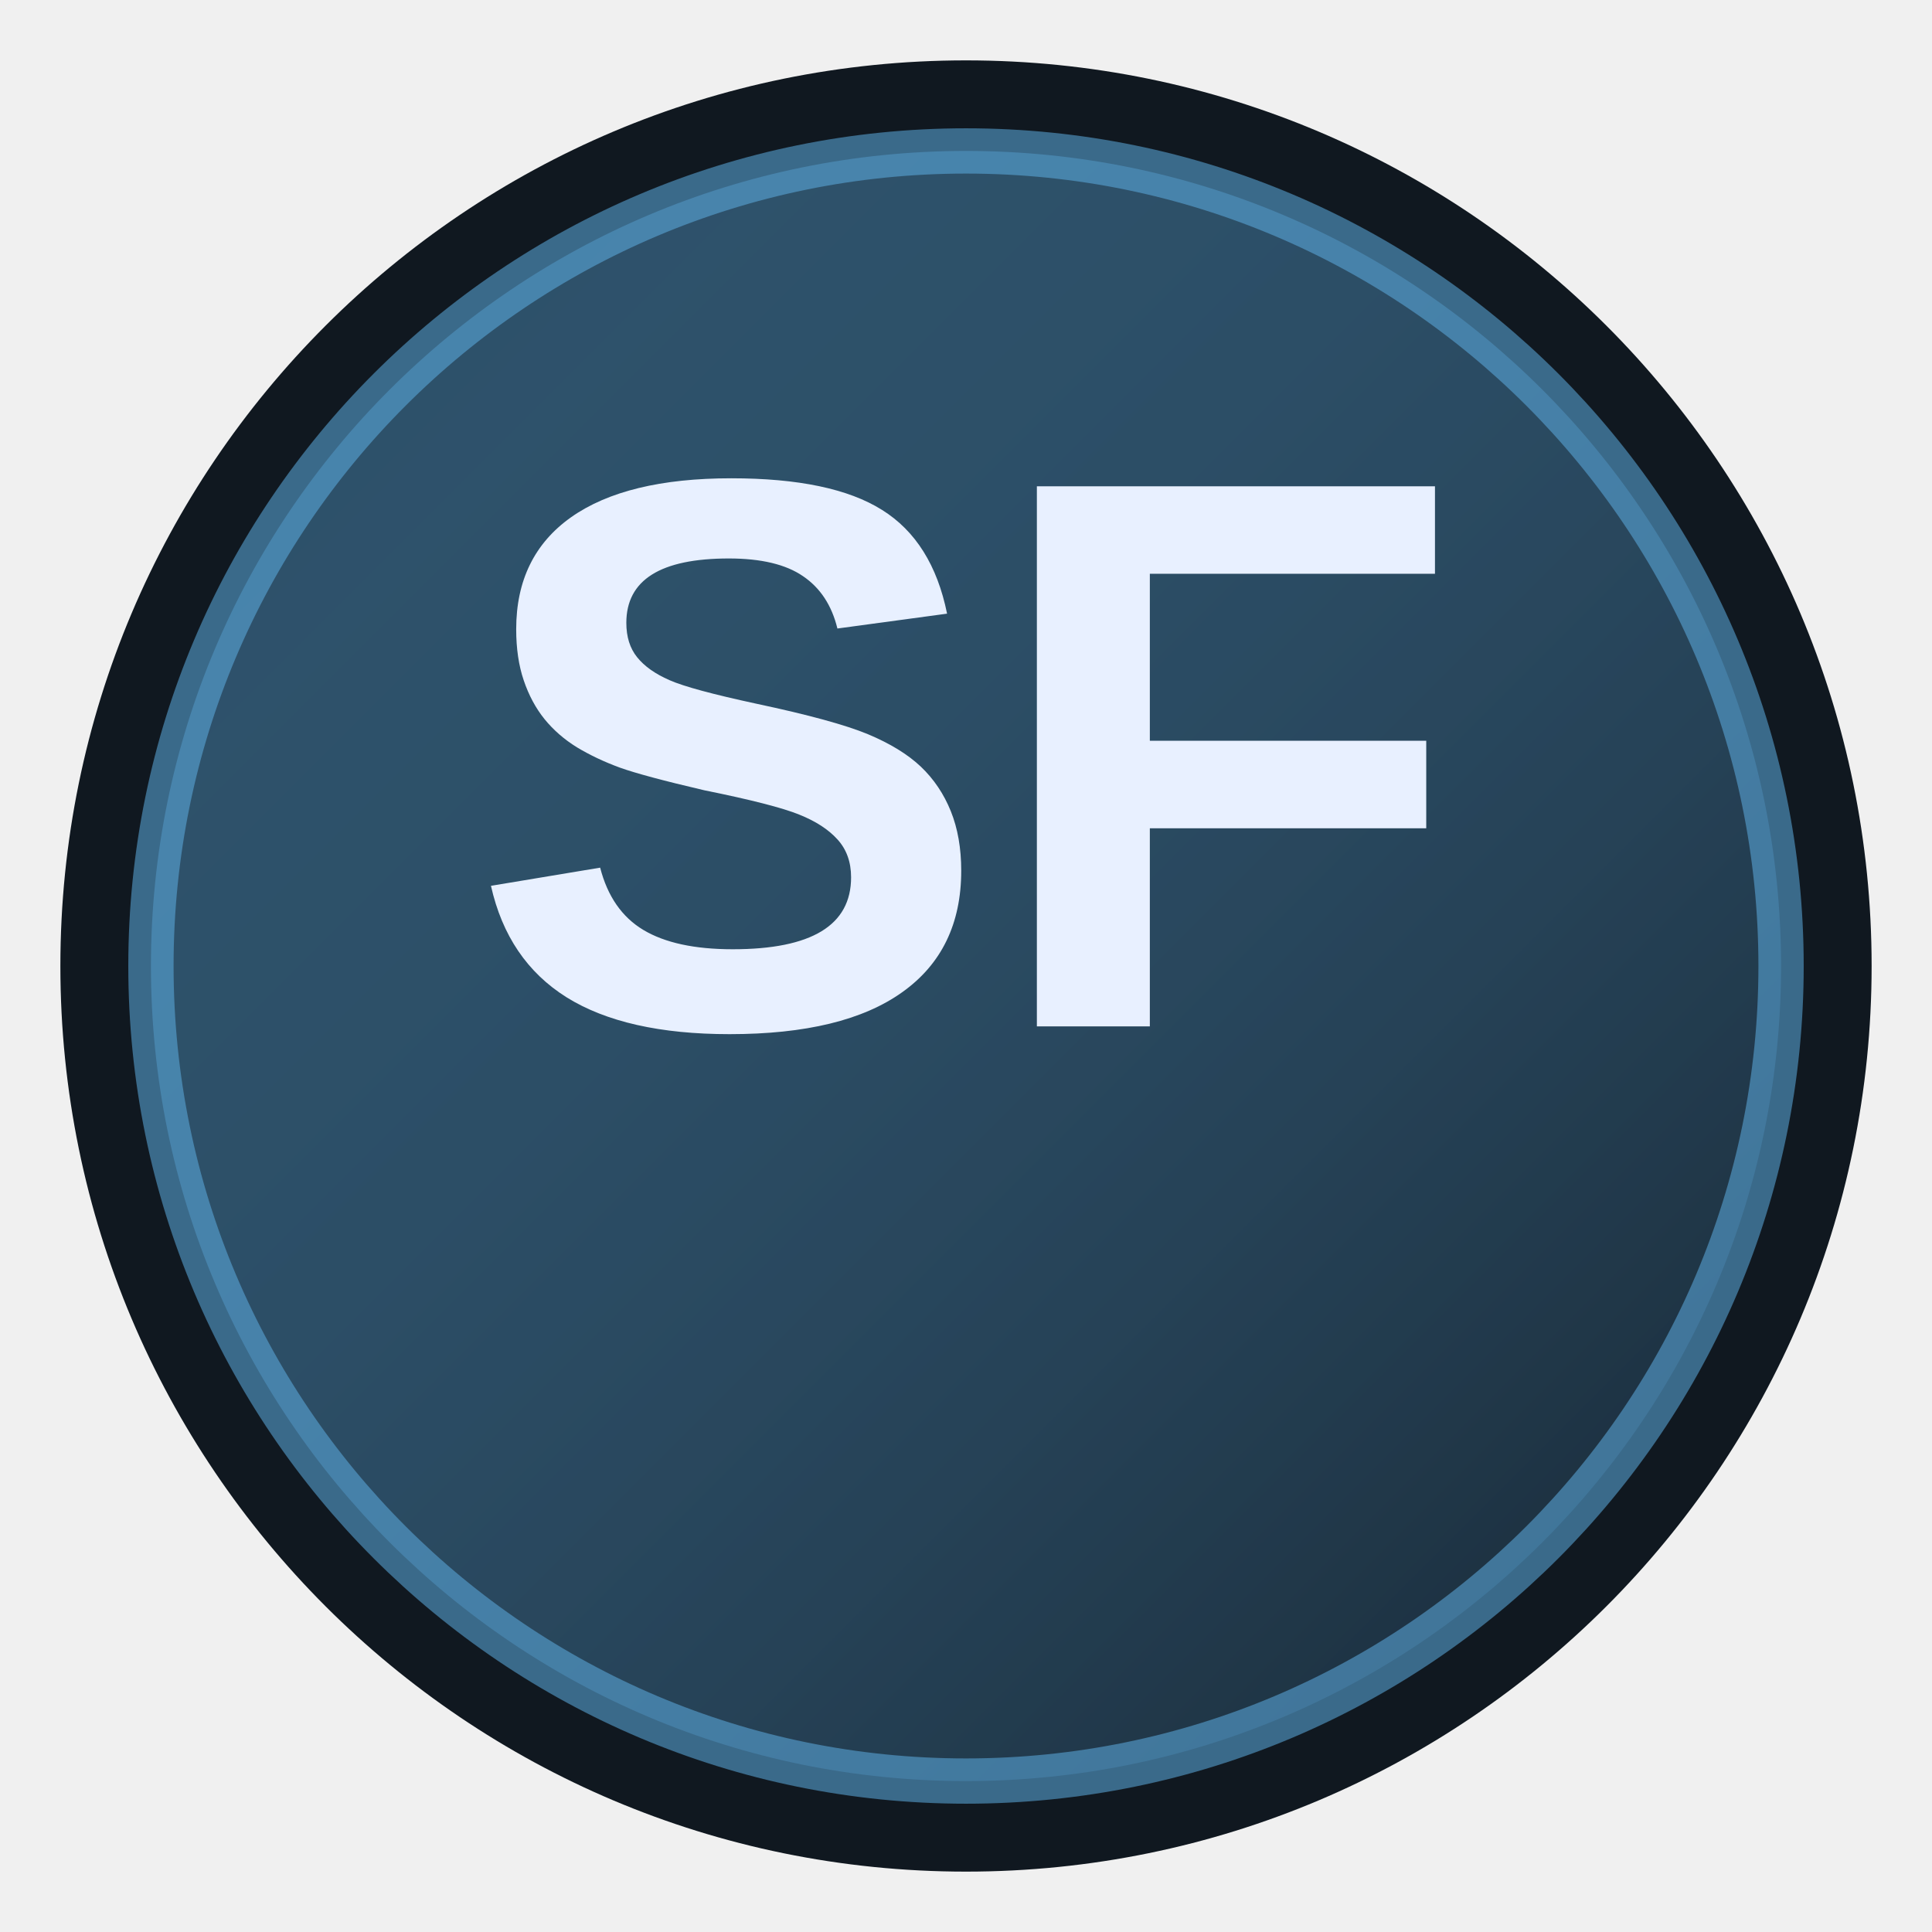
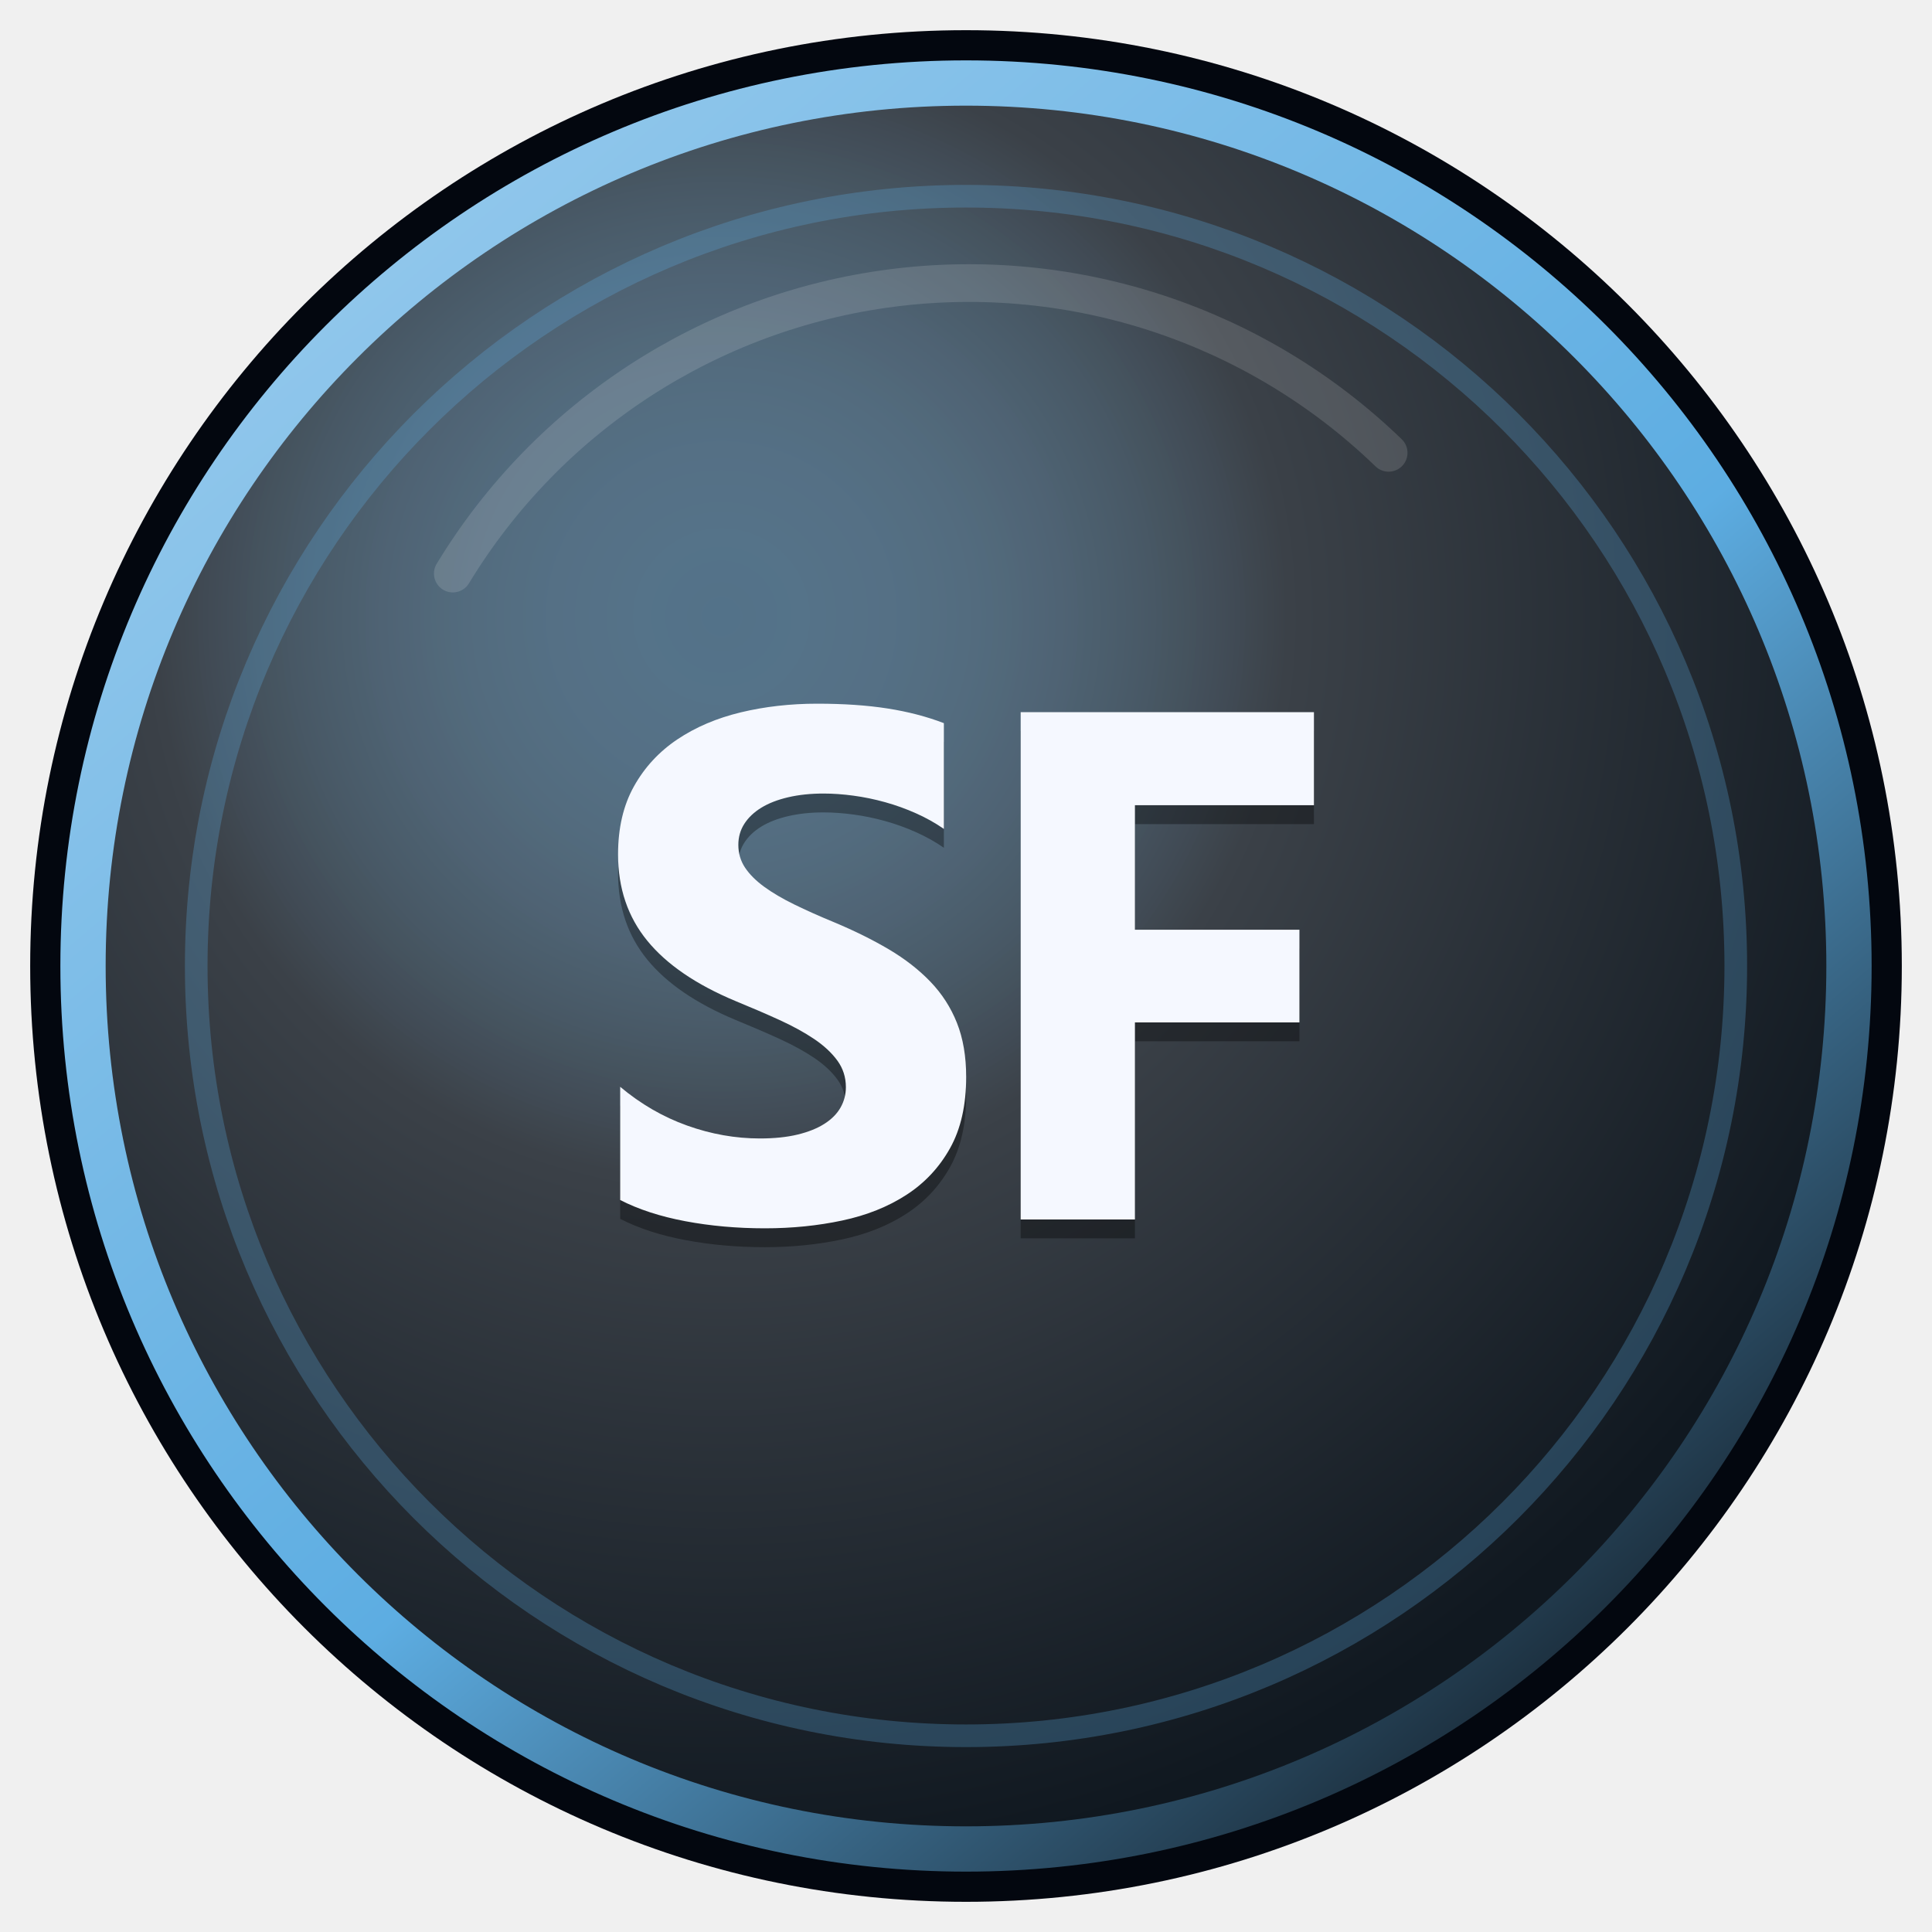
<svg xmlns="http://www.w3.org/2000/svg" viewBox="0 0 128 128" aria-hidden="true">
  <defs>
-     <linearGradient id="g" x1="0" y1="0" x2="128" y2="128" gradientUnits="userSpaceOnUse">
-       <stop offset="0" stop-color="#5dade2" stop-opacity="0.35" />
+     <radialGradient id="fill" cx="36%" cy="30%" r="72%">
+       <stop offset="0" stop-color="#95c9ec" stop-opacity="0.55" />
+       <stop offset="0.45" stop-color="#3b4148" />
+       <stop offset="1" stop-color="#101820" />
+     </radialGradient>
+     <linearGradient id="rim" x1="20" y1="12" x2="110" y2="118" gradientUnits="userSpaceOnUse">
+       <stop offset="0" stop-color="#95c9ec" />
+       <stop offset="0.55" stop-color="#5dade2" />
      <stop offset="1" stop-color="#101820" />
    </linearGradient>
  </defs>
-   <circle cx="64" cy="64" r="60" fill="#101820" />
-   <circle cx="64" cy="64" r="54" fill="url(#g)" stroke="#5dade2" stroke-width="3" stroke-opacity="0.55" />
-   <text x="64" y="68" text-anchor="middle" font-family="Segoe UI, Rubik, Arial, sans-serif" font-weight="700" font-size="52" fill="#e8f0ff" letter-spacing="-0.5" textLength="78" lengthAdjust="spacingAndGlyphs">SF</text>
+   <circle cx="64" cy="64" r="62" fill="#03070f" />
+   <circle cx="64" cy="64" r="58.5" fill="url(#fill)" stroke="url(#rim)" stroke-width="3" />
+   <circle cx="64" cy="64" r="51" fill="none" stroke="#5dade2" stroke-opacity="0.28" stroke-width="1.5" />
+   <path d="M30 38 A40 40 0 0 1 92 30" fill="none" stroke="#ffffff" stroke-opacity="0.14" stroke-width="2.5" stroke-linecap="round" />
+   <path d="M41.089 79.504V72.004Q43.128 73.715 45.519 74.57Q47.909 75.426 50.347 75.426Q51.776 75.426 52.843 75.168Q53.909 74.91 54.624 74.453Q55.339 73.996 55.69 73.375Q56.042 72.754 56.042 72.027Q56.042 71.043 55.48 70.27Q54.917 69.496 53.944 68.84Q52.972 68.184 51.636 67.574Q50.3 66.965 48.753 66.332Q44.815 64.691 42.882 62.324Q40.948 59.957 40.948 56.605Q40.948 53.98 42.003 52.094Q43.058 50.207 44.874 48.988Q46.69 47.77 49.081 47.195Q51.472 46.621 54.144 46.621Q56.769 46.621 58.796 46.938Q60.823 47.254 62.534 47.91V54.918Q61.69 54.332 60.694 53.887Q59.698 53.441 58.644 53.148Q57.589 52.855 56.546 52.715Q55.503 52.574 54.565 52.574Q53.276 52.574 52.222 52.82Q51.167 53.066 50.44 53.512Q49.714 53.957 49.315 54.578Q48.917 55.199 48.917 55.973Q48.917 56.816 49.362 57.484Q49.808 58.152 50.628 58.75Q51.448 59.348 52.62 59.922Q53.792 60.496 55.269 61.105Q57.284 61.949 58.89 62.898Q60.495 63.848 61.644 65.043Q62.792 66.238 63.401 67.773Q64.011 69.309 64.011 71.348Q64.011 74.16 62.944 76.07Q61.878 77.98 60.05 79.164Q58.222 80.348 55.796 80.863Q53.37 81.379 50.675 81.379Q47.909 81.379 45.413 80.91Q42.917 80.441 41.089 79.504ZM87.052 53.348H75.192V61.598H86.091V67.738H75.192V80.793H67.622V47.184H87.052Z" fill="#000000" fill-opacity="0.35" transform="translate(0 1.25)" />
+   <path d="M41.089 79.504V72.004Q43.128 73.715 45.519 74.57Q47.909 75.426 50.347 75.426Q51.776 75.426 52.843 75.168Q53.909 74.91 54.624 74.453Q55.339 73.996 55.69 73.375Q56.042 72.754 56.042 72.027Q56.042 71.043 55.48 70.27Q54.917 69.496 53.944 68.84Q52.972 68.184 51.636 67.574Q50.3 66.965 48.753 66.332Q44.815 64.691 42.882 62.324Q40.948 59.957 40.948 56.605Q40.948 53.98 42.003 52.094Q43.058 50.207 44.874 48.988Q46.69 47.77 49.081 47.195Q51.472 46.621 54.144 46.621Q56.769 46.621 58.796 46.938Q60.823 47.254 62.534 47.91V54.918Q61.69 54.332 60.694 53.887Q59.698 53.441 58.644 53.148Q57.589 52.855 56.546 52.715Q55.503 52.574 54.565 52.574Q53.276 52.574 52.222 52.82Q51.167 53.066 50.44 53.512Q49.714 53.957 49.315 54.578Q48.917 55.199 48.917 55.973Q48.917 56.816 49.362 57.484Q49.808 58.152 50.628 58.75Q51.448 59.348 52.62 59.922Q53.792 60.496 55.269 61.105Q57.284 61.949 58.89 62.898Q60.495 63.848 61.644 65.043Q62.792 66.238 63.401 67.773Q64.011 69.309 64.011 71.348Q64.011 74.16 62.944 76.07Q61.878 77.98 60.05 79.164Q58.222 80.348 55.796 80.863Q53.37 81.379 50.675 81.379Q47.909 81.379 45.413 80.91Q42.917 80.441 41.089 79.504ZM87.052 53.348H75.192V61.598H86.091V67.738H75.192V80.793H67.622V47.184H87.052Z" fill="#f5f8ff" />
</svg>
